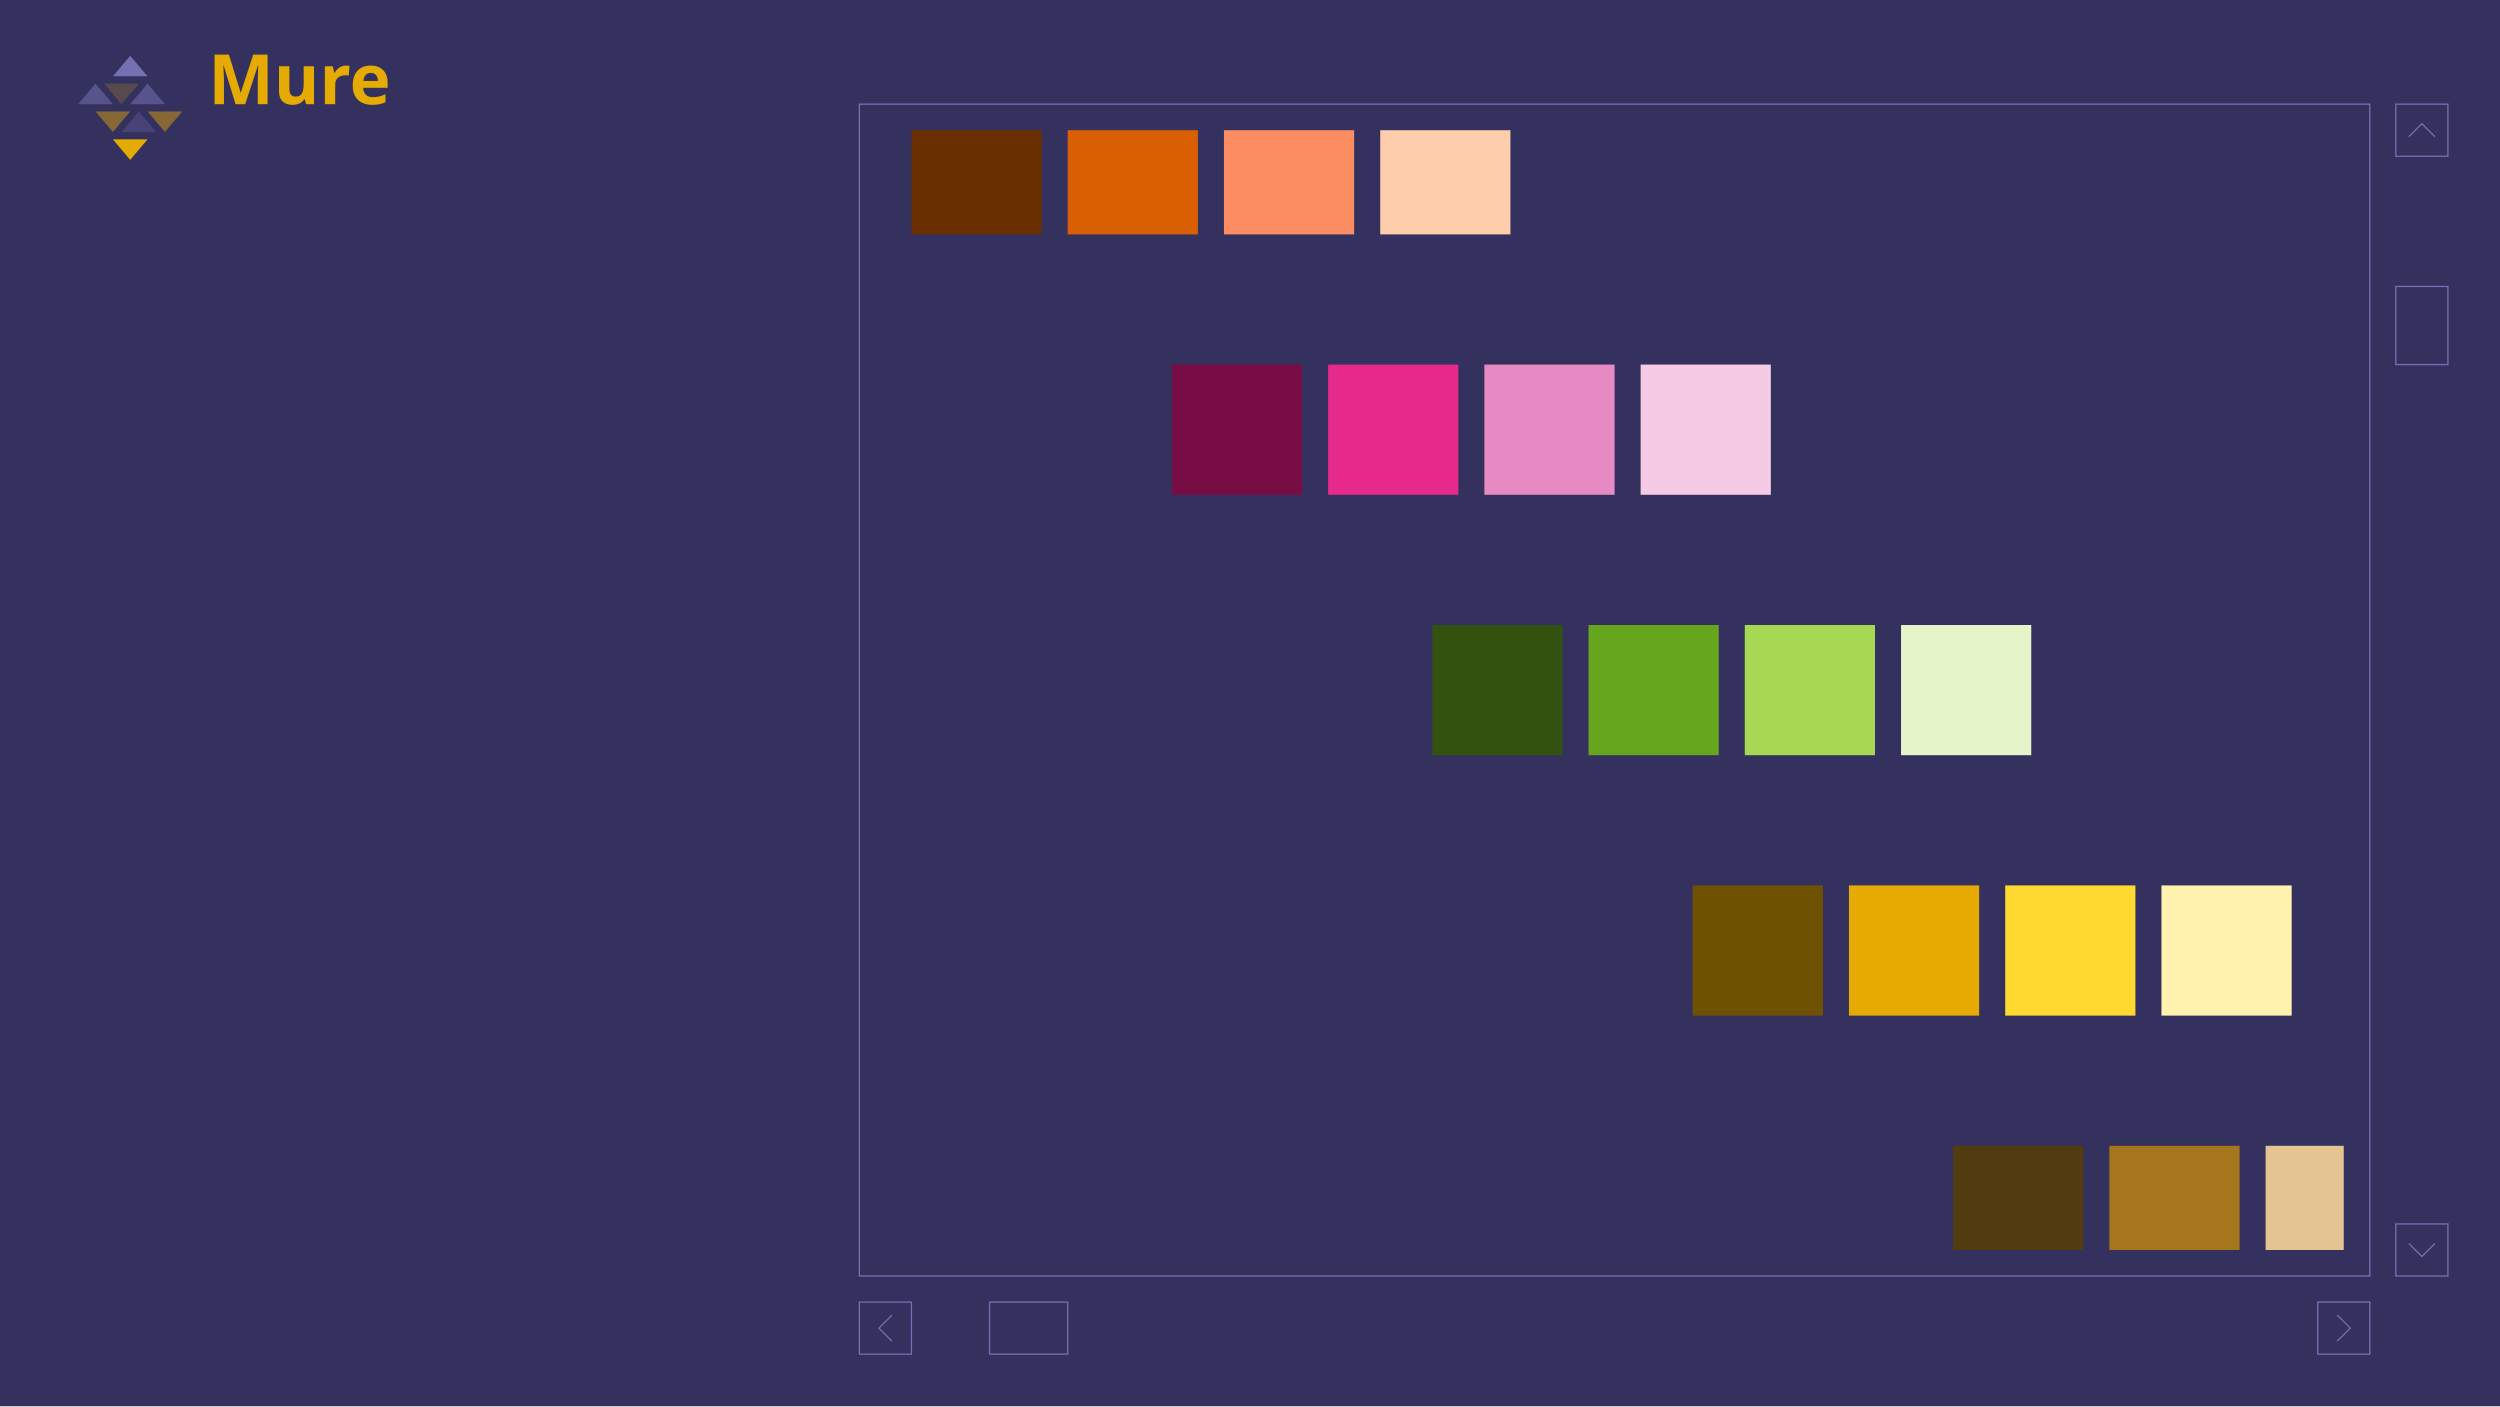
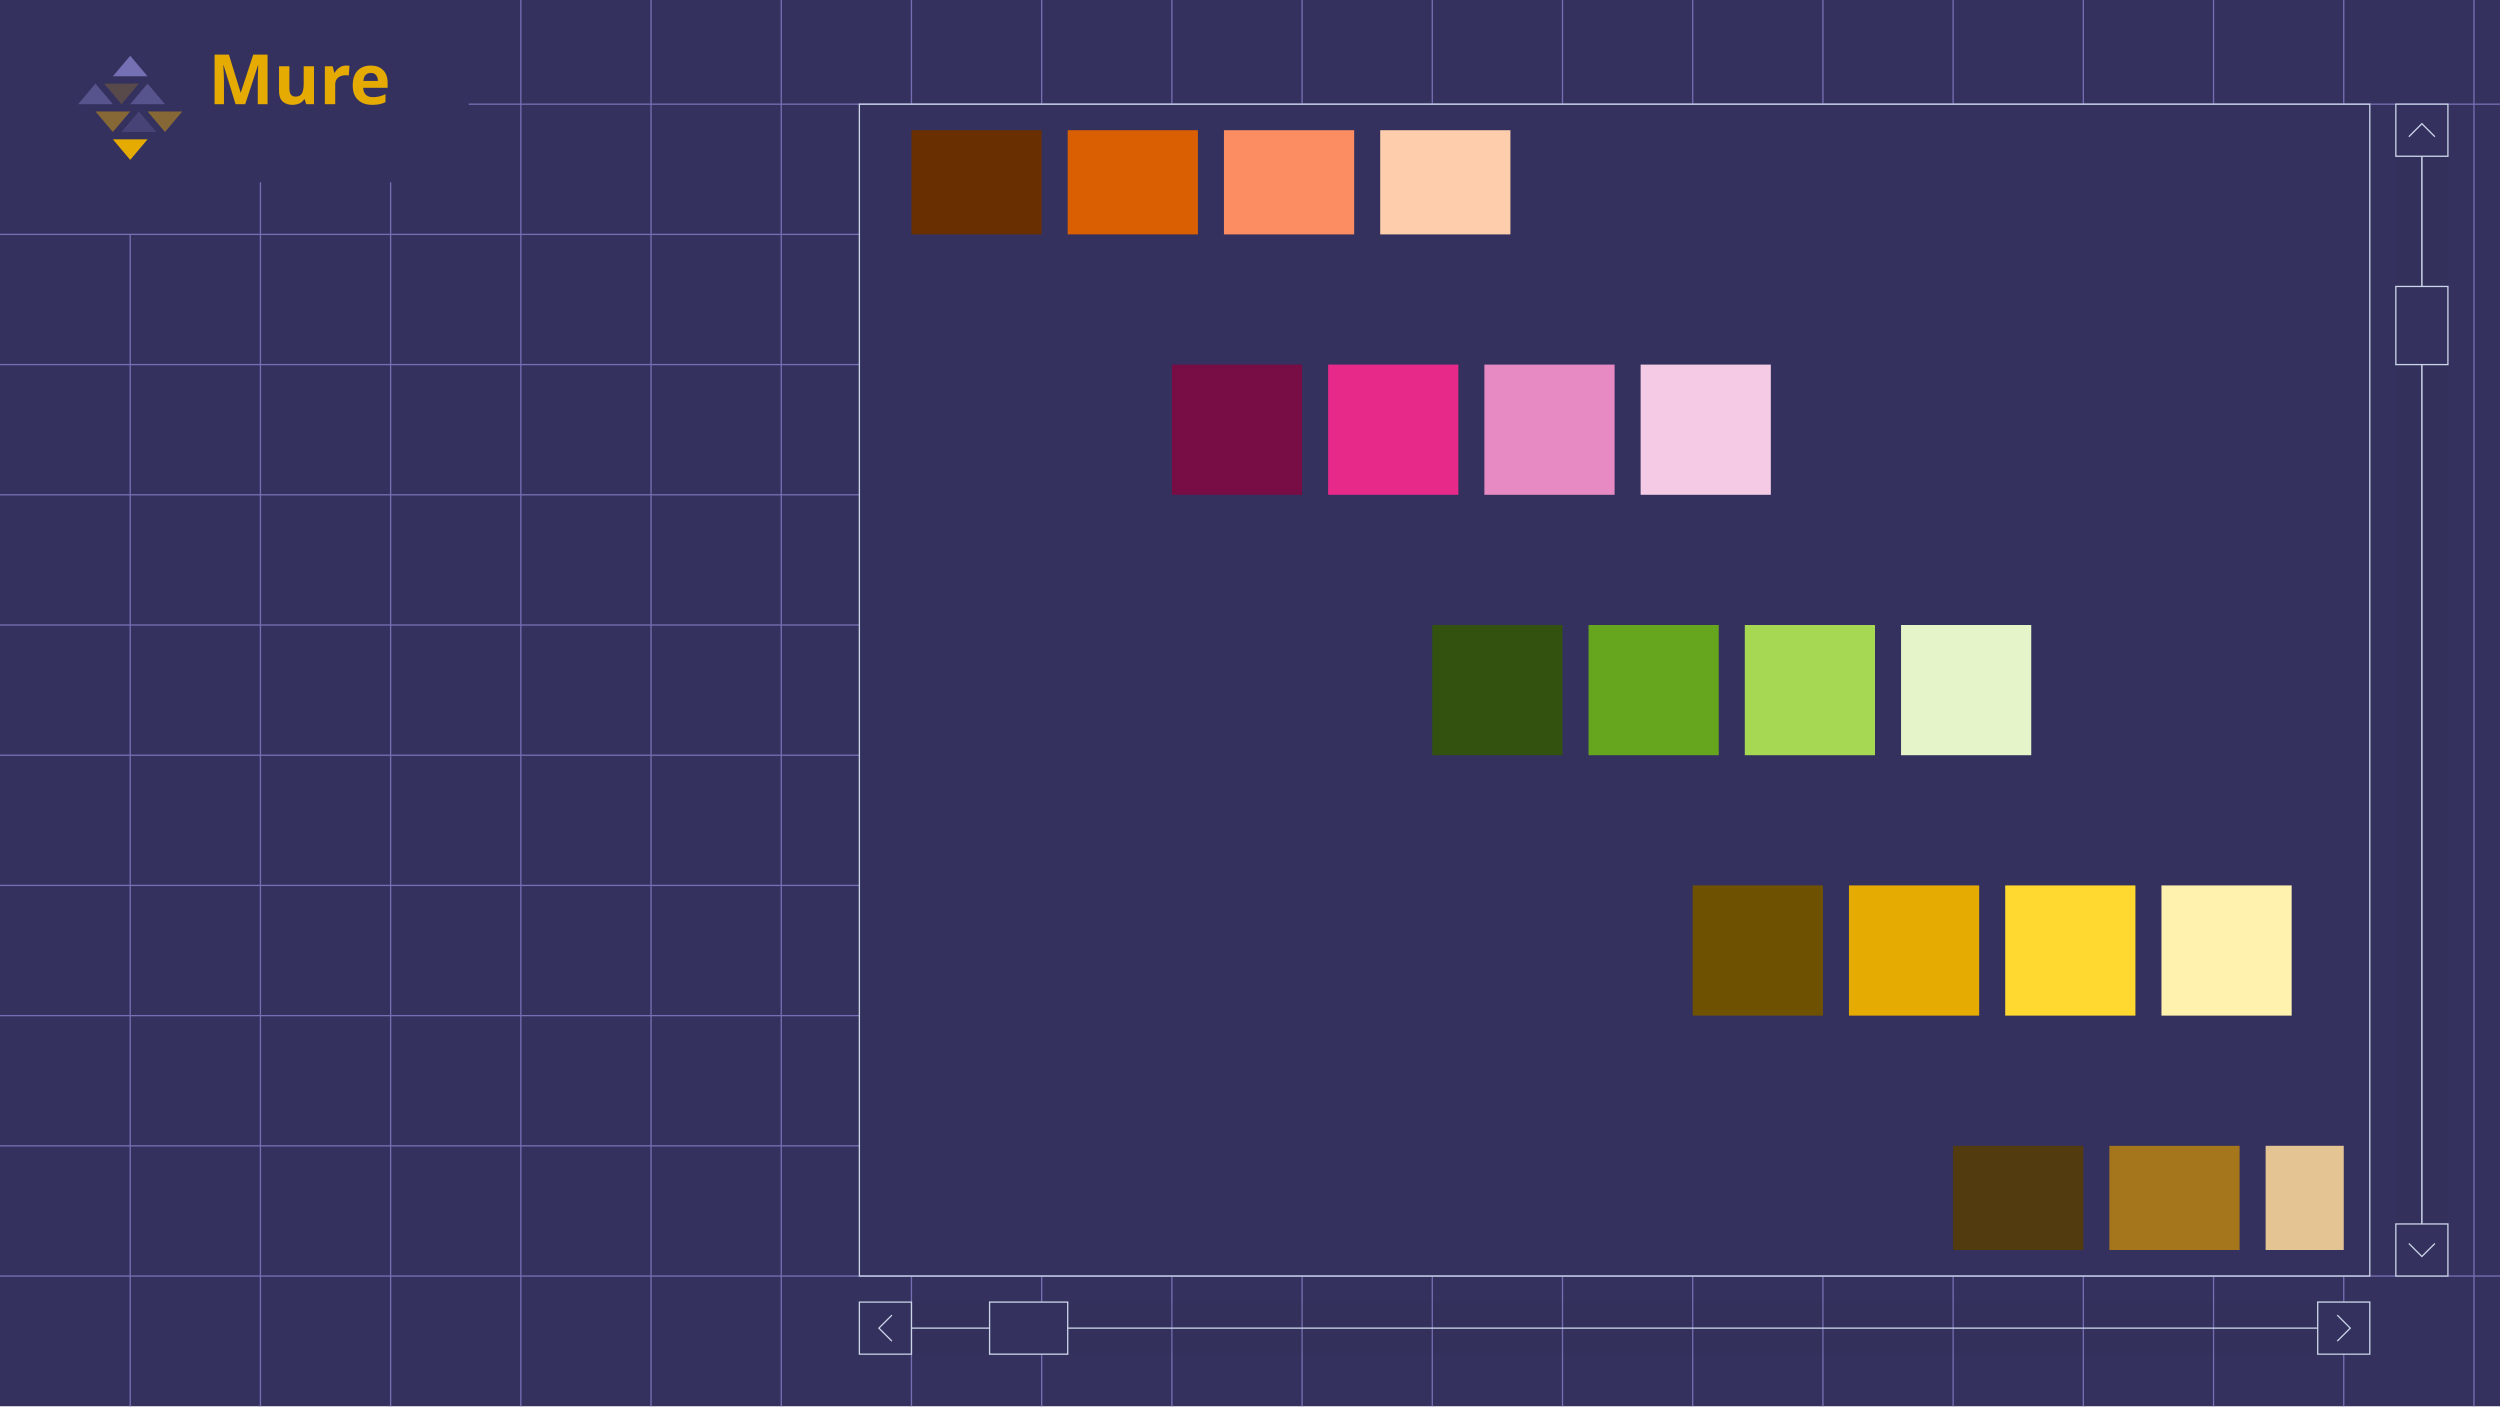
<svg xmlns="http://www.w3.org/2000/svg" id="svg8" version="1.1" viewBox="0 0 1920 1080" height="1080" width="1920">
  <defs id="defs2">
    <clipPath clipPathUnits="userSpaceOnUse" id="clipPath1773">
      <rect style="fill:#cbd5e8;fill-opacity:1;stroke:none;stroke-width:1;stroke-miterlimit:4;stroke-dasharray:none;stroke-dashoffset:0;stroke-opacity:1" id="rect1775" width="1120" height="860" x="680" y="111.25" />
    </clipPath>
  </defs>
  <g id="layer1" transform="translate(0,-11.24998)" style="display:inline">
-     <rect style="fill:#34315e;fill-opacity:1;stroke:none;stroke-width:2.117;stroke-miterlimit:4;stroke-dasharray:none;stroke-dashoffset:0;stroke-opacity:1" id="rect903" width="1920" height="1080" x="0" y="11.25" />
-     <rect style="fill:none;fill-opacity:1;stroke:#7570b3;stroke-width:1;stroke-miterlimit:4;stroke-dasharray:none;stroke-dashoffset:0;stroke-opacity:1" id="rect823" width="1160" height="900" x="660" y="91.25" />
+     <g id="g1328">
+       <rect y="11.25" x="0" height="1080" width="1920" id="rect903" style="fill:#34315e;fill-opacity:1;stroke:none;stroke-width:2.117;stroke-miterlimit:4;stroke-dasharray:none;stroke-dashoffset:0;stroke-opacity:1" />
+       <path id="path930" d="M 500,11.25 V 1091.25" style="fill:none;stroke:#7570b3;stroke-width:1px;stroke-linecap:butt;stroke-linejoin:miter;stroke-opacity:1" />
+       <path style="fill:none;stroke:#7570b3;stroke-width:1px;stroke-linecap:butt;stroke-linejoin:miter;stroke-opacity:1" d="M 600,11.25 V 1091.25" id="path932" />
+       <path style="fill:none;stroke:#7570b3;stroke-width:1px;stroke-linecap:butt;stroke-linejoin:miter;stroke-opacity:1" d="M 400,11.25 V 1091.25" id="path934" />
+       <path id="path936" d="M 300,151.25 V 1091.25" style="fill:none;stroke:#7570b3;stroke-width:1px;stroke-linecap:butt;stroke-linejoin:miter;stroke-opacity:1" />
+       <path style="fill:none;stroke:#7570b3;stroke-width:1px;stroke-linecap:butt;stroke-linejoin:miter;stroke-opacity:1" d="M 200,151.25 V 1091.25" id="path938" />
+       <path id="path940" d="M 100,191.25 V 1091.25" style="fill:none;stroke:#7570b3;stroke-width:1px;stroke-linecap:butt;stroke-linejoin:miter;stroke-opacity:1" />
+       <path id="path942" d="M 1920,91.25 H 360" style="fill:none;stroke:#7570b3;stroke-width:1px;stroke-linecap:butt;stroke-linejoin:miter;stroke-opacity:1" />
+       <path style="fill:none;stroke:#7570b3;stroke-width:1px;stroke-linecap:butt;stroke-linejoin:miter;stroke-opacity:1" d="M 1920,991.25 H 0" id="path953" />
+       <path id="path955" d="M 660,891.25 H 0" style="fill:none;stroke:#7570b3;stroke-width:1px;stroke-linecap:butt;stroke-linejoin:miter;stroke-opacity:1" />
+       <path style="fill:none;stroke:#7570b3;stroke-width:1px;stroke-linecap:butt;stroke-linejoin:miter;stroke-opacity:1" d="M 660,791.25 H 0" id="path957" />
+       <path id="path959" d="M 660,691.25 H 0" style="fill:none;stroke:#7570b3;stroke-width:1px;stroke-linecap:butt;stroke-linejoin:miter;stroke-opacity:1" />
+       <path style="fill:none;stroke:#7570b3;stroke-width:1px;stroke-linecap:butt;stroke-linejoin:miter;stroke-opacity:1" d="M 660,591.25 H 0" id="path961" />
+       <path id="path963" d="M 660,491.25 H 0" style="fill:none;stroke:#7570b3;stroke-width:1px;stroke-linecap:butt;stroke-linejoin:miter;stroke-opacity:1" />
+       <path style="fill:none;stroke:#7570b3;stroke-width:1px;stroke-linecap:butt;stroke-linejoin:miter;stroke-opacity:1" d="M 660,391.25 H 0" id="path965" />
+       <path id="path967" d="M 660,291.25 H 0" style="fill:none;stroke:#7570b3;stroke-width:1px;stroke-linecap:butt;stroke-linejoin:miter;stroke-opacity:1" />
+       <path style="fill:none;stroke:#7570b3;stroke-width:1px;stroke-linecap:butt;stroke-linejoin:miter;stroke-opacity:1" d="M 660,191.25 H 0" id="path969" />
+       <path id="path971" d="m 700,11.25 v 80" style="fill:none;stroke:#7570b3;stroke-width:1px;stroke-linecap:butt;stroke-linejoin:miter;stroke-opacity:1" />
+       <path style="fill:none;stroke:#7570b3;stroke-width:1px;stroke-linecap:butt;stroke-linejoin:miter;stroke-opacity:1" d="m 800,11.25 v 80" id="path973" />
+       <path style="fill:none;stroke:#7570b3;stroke-width:1px;stroke-linecap:butt;stroke-linejoin:miter;stroke-opacity:1" d="m 900,11.25 v 80" id="path975" />
+       <path id="path977" d="m 1000,11.25 v 80" style="fill:none;stroke:#7570b3;stroke-width:1px;stroke-linecap:butt;stroke-linejoin:miter;stroke-opacity:1" />
+       <path style="fill:none;stroke:#7570b3;stroke-width:1px;stroke-linecap:butt;stroke-linejoin:miter;stroke-opacity:1" d="m 1100,11.25 v 80" id="path979" />
+       <path id="path981" d="m 1200,11.25 v 80" style="fill:none;stroke:#7570b3;stroke-width:1px;stroke-linecap:butt;stroke-linejoin:miter;stroke-opacity:1" />
+       <path id="path983" d="m 1300,11.25 v 80" style="fill:none;stroke:#7570b3;stroke-width:1px;stroke-linecap:butt;stroke-linejoin:miter;stroke-opacity:1" />
+       <path style="fill:none;stroke:#7570b3;stroke-width:1px;stroke-linecap:butt;stroke-linejoin:miter;stroke-opacity:1" d="m 1400,11.25 v 80" id="path985" />
+       <path id="path987" d="m 1500,11.25 v 80" style="fill:none;stroke:#7570b3;stroke-width:1px;stroke-linecap:butt;stroke-linejoin:miter;stroke-opacity:1" />
+       <path style="fill:none;stroke:#7570b3;stroke-width:1px;stroke-linecap:butt;stroke-linejoin:miter;stroke-opacity:1" d="m 1600,11.25 v 80" id="path989" />
+       <path style="fill:none;stroke:#7570b3;stroke-width:1px;stroke-linecap:butt;stroke-linejoin:miter;stroke-opacity:1" d="m 1700,11.25 v 80" id="path991" />
+       <path id="path993" d="m 1800,11.25 v 80" style="fill:none;stroke:#7570b3;stroke-width:1px;stroke-linecap:butt;stroke-linejoin:miter;stroke-opacity:1" />
+       <path style="fill:none;stroke:#7570b3;stroke-width:1px;stroke-linecap:butt;stroke-linejoin:miter;stroke-opacity:1" d="M 1900,11.25 V 1091.25" id="path995" />
+       <path style="fill:none;stroke:#7570b3;stroke-width:1px;stroke-linecap:butt;stroke-linejoin:miter;stroke-opacity:1" d="M 700,991.25 V 1091.25" id="path997" />
+       <path id="path999" d="M 800,991.25 V 1091.25" style="fill:none;stroke:#7570b3;stroke-width:1px;stroke-linecap:butt;stroke-linejoin:miter;stroke-opacity:1" />
+       <path id="path1001" d="M 900,991.25 V 1091.25" style="fill:none;stroke:#7570b3;stroke-width:1px;stroke-linecap:butt;stroke-linejoin:miter;stroke-opacity:1" />
+       <path style="fill:none;stroke:#7570b3;stroke-width:1px;stroke-linecap:butt;stroke-linejoin:miter;stroke-opacity:1" d="M 1000,991.25 V 1091.25" id="path1003" />
+       <path id="path1005" d="M 1100,991.25 V 1091.25" style="fill:none;stroke:#7570b3;stroke-width:1px;stroke-linecap:butt;stroke-linejoin:miter;stroke-opacity:1" />
+       <path style="fill:none;stroke:#7570b3;stroke-width:1px;stroke-linecap:butt;stroke-linejoin:miter;stroke-opacity:1" d="M 1200,991.25 V 1091.25" id="path1007" />
+       <path style="fill:none;stroke:#7570b3;stroke-width:1px;stroke-linecap:butt;stroke-linejoin:miter;stroke-opacity:1" d="M 1300,991.25 V 1091.25" id="path1009" />
+       <path id="path1011" d="M 1400,991.25 V 1091.25" style="fill:none;stroke:#7570b3;stroke-width:1px;stroke-linecap:butt;stroke-linejoin:miter;stroke-opacity:1" />
+       <path style="fill:none;stroke:#7570b3;stroke-width:1px;stroke-linecap:butt;stroke-linejoin:miter;stroke-opacity:1" d="M 1500,991.25 V 1091.25" id="path1013" />
+       <path id="path1015" d="M 1600,991.25 V 1091.25" style="fill:none;stroke:#7570b3;stroke-width:1px;stroke-linecap:butt;stroke-linejoin:miter;stroke-opacity:1" />
+       <path id="path1017" d="M 1700,991.25 V 1091.25" style="fill:none;stroke:#7570b3;stroke-width:1px;stroke-linecap:butt;stroke-linejoin:miter;stroke-opacity:1" />
+       <path style="fill:none;stroke:#7570b3;stroke-width:1px;stroke-linecap:butt;stroke-linejoin:miter;stroke-opacity:1" d="M 1800,991.25 V 1091.25" id="path1019" />
+     </g>
+     <rect style="fill:none;fill-opacity:1;stroke:#cbd5e8;stroke-width:1;stroke-miterlimit:4;stroke-dasharray:none;stroke-dashoffset:0;stroke-opacity:1" id="rect823" width="1160" height="900" x="660" y="91.25" />
    <g id="vertical" transform="translate(1595.417,152.375)">
-       <rect style="fill:#34315e;fill-opacity:1;stroke:#7570b3;stroke-width:1;stroke-miterlimit:4;stroke-dasharray:none;stroke-dashoffset:0;stroke-opacity:1" id="rect864" width="40" height="60" x="244.583" y="78.875" data-scrollbar="handle" />
+       <g transform="matrix(0,0.7592593,-1,0,501.0416,-383.1968)" style="display:inline;stroke-width:1.148" id="g899-2" data-scrollbar="track">
+         <rect y="216.458" x="476.875" height="40" width="1080" id="rect895-8" style="fill:#000000;fill-opacity:0.022;stroke:none;stroke-width:1.148;stroke-miterlimit:4;stroke-dasharray:none;stroke-dashoffset:0;stroke-opacity:1" />
+         <path id="path893-3" d="m 1556.875,236.458 h -1080" style="fill:#34315e;fill-opacity:1;stroke:#cbd5e8;stroke-width:1.148;stroke-miterlimit:4;stroke-dasharray:none;stroke-dashoffset:0;stroke-opacity:1" />
+       </g>
+       <rect style="fill:#34315e;fill-opacity:1;stroke:#cbd5e8;stroke-width:1;stroke-miterlimit:4;stroke-dasharray:none;stroke-dashoffset:0;stroke-opacity:1" id="rect864" width="40" height="60" x="244.583" y="78.875" data-scrollbar="handle" />
      <g id="g6020" data-scrollbar="up" transform="matrix(3.779527,0,0,3.779527,-715.4165,-243.6446)">
-         <rect style="fill:#34315e;fill-opacity:1;stroke:#7570b3;stroke-width:0.265;stroke-miterlimit:4;stroke-dasharray:none;stroke-dashoffset:0;stroke-opacity:1" id="rect843" width="10.583" height="10.583" x="254" y="48.292" />
-         <path id="path6016" d="m 256.646,54.906 2.646,-2.646 2.646,2.646" style="fill:#34315e;fill-opacity:1;stroke:#7570b3;stroke-width:0.265;stroke-miterlimit:4;stroke-dasharray:none;stroke-dashoffset:0;stroke-opacity:1" />
+         <rect style="fill:#34315e;fill-opacity:1;stroke:#cbd5e8;stroke-width:0.265;stroke-miterlimit:4;stroke-dasharray:none;stroke-dashoffset:0;stroke-opacity:1" id="rect843" width="10.583" height="10.583" x="254" y="48.292" />
+         <path id="path6016" d="m 256.646,54.906 2.646,-2.646 2.646,2.646" style="fill:#34315e;fill-opacity:1;stroke:#cbd5e8;stroke-width:0.265;stroke-miterlimit:4;stroke-dasharray:none;stroke-dashoffset:0;stroke-opacity:1" />
      </g>
      <g id="g6026" transform="matrix(-3.779525,0,0,-3.779525,1244.583,1021.394)" data-scrollbar="down">
-         <rect y="48.292" x="254" height="10.583" width="10.583" id="rect6022" style="fill:#34315e;fill-opacity:1;stroke:#7570b3;stroke-width:0.265;stroke-miterlimit:4;stroke-dasharray:none;stroke-dashoffset:0;stroke-opacity:1" />
-         <path style="fill:#34315e;fill-opacity:1;stroke:#7570b3;stroke-width:0.265;stroke-miterlimit:4;stroke-dasharray:none;stroke-dashoffset:0;stroke-opacity:1" d="m 256.646,54.906 2.646,-2.646 2.646,2.646" id="path6024" />
+         <rect y="48.292" x="254" height="10.583" width="10.583" id="rect6022" style="fill:#34315e;fill-opacity:1;stroke:#cbd5e8;stroke-width:0.265;stroke-miterlimit:4;stroke-dasharray:none;stroke-dashoffset:0;stroke-opacity:1" />
+         <path style="fill:#34315e;fill-opacity:1;stroke:#cbd5e8;stroke-width:0.265;stroke-miterlimit:4;stroke-dasharray:none;stroke-dashoffset:0;stroke-opacity:1" d="m 256.646,54.906 2.646,-2.646 2.646,2.646" id="path6024" />
      </g>
    </g>
    <g id="horizontal" transform="translate(223.125,794.7917)">
-       <rect y="216.458" x="536.875" height="40" width="60" id="rect872" style="fill:#34315e;fill-opacity:1;stroke:#7570b3;stroke-width:1;stroke-miterlimit:4;stroke-dasharray:none;stroke-dashoffset:0;stroke-opacity:1" data-scrollbar="handle" />
+       <g id="g899" data-scrollbar="track">
+         <rect y="216.458" x="476.875" height="40" width="1080" id="rect895" style="fill:#000000;fill-opacity:0.022;stroke:none;stroke-width:1;stroke-miterlimit:4;stroke-dasharray:none;stroke-dashoffset:0;stroke-opacity:1" />
+         <path id="path893" d="m 1556.875,236.458 h -1080" style="fill:#34315e;fill-opacity:1;stroke:#cbd5e8;stroke-width:1;stroke-miterlimit:4;stroke-dasharray:none;stroke-dashoffset:0;stroke-opacity:1" />
+       </g>
+       <rect y="216.458" x="536.875" height="40" width="60" id="rect872" style="fill:#34315e;fill-opacity:1;stroke:#cbd5e8;stroke-width:1;stroke-miterlimit:4;stroke-dasharray:none;stroke-dashoffset:0;stroke-opacity:1" data-scrollbar="handle" />
      <g id="g6026-8" transform="matrix(0,3.779524,-3.779524,0,1779.394,-743.5407)" data-scrollbar="right">
-         <rect y="48.292" x="254" height="10.583" width="10.583" id="rect6022-6" style="fill:#34315e;fill-opacity:1;stroke:#7570b3;stroke-width:0.265;stroke-miterlimit:4;stroke-dasharray:none;stroke-dashoffset:0;stroke-opacity:1" />
-         <path style="fill:#34315e;fill-opacity:1;stroke:#7570b3;stroke-width:0.265;stroke-miterlimit:4;stroke-dasharray:none;stroke-dashoffset:0;stroke-opacity:1" d="m 256.646,54.906 2.646,-2.646 2.646,2.646" id="path6024-8" />
+         <rect y="48.292" x="254" height="10.583" width="10.583" id="rect6022-6" style="fill:#34315e;fill-opacity:1;stroke:#cbd5e8;stroke-width:0.265;stroke-miterlimit:4;stroke-dasharray:none;stroke-dashoffset:0;stroke-opacity:1" />
+         <path style="fill:#34315e;fill-opacity:1;stroke:#cbd5e8;stroke-width:0.265;stroke-miterlimit:4;stroke-dasharray:none;stroke-dashoffset:0;stroke-opacity:1" d="m 256.646,54.906 2.646,-2.646 2.646,2.646" id="path6024-8" />
      </g>
      <g transform="matrix(0,-3.779525,3.779525,0,254.3555,1216.458)" id="g6053" data-scrollbar="left">
-         <rect style="fill:#34315e;fill-opacity:1;stroke:#7570b3;stroke-width:0.265;stroke-miterlimit:4;stroke-dasharray:none;stroke-dashoffset:0;stroke-opacity:1" id="rect6049" width="10.583" height="10.583" x="254" y="48.292" />
-         <path id="path6051" d="m 256.646,54.906 2.646,-2.646 2.646,2.646" style="fill:#34315e;fill-opacity:1;stroke:#7570b3;stroke-width:0.265;stroke-miterlimit:4;stroke-dasharray:none;stroke-dashoffset:0;stroke-opacity:1" />
+         <rect style="fill:#34315e;fill-opacity:1;stroke:#cbd5e8;stroke-width:0.265;stroke-miterlimit:4;stroke-dasharray:none;stroke-dashoffset:0;stroke-opacity:1" id="rect6049" width="10.583" height="10.583" x="254" y="48.292" />
+         <path id="path6051" d="m 256.646,54.906 2.646,-2.646 2.646,2.646" style="fill:#34315e;fill-opacity:1;stroke:#cbd5e8;stroke-width:0.265;stroke-miterlimit:4;stroke-dasharray:none;stroke-dashoffset:0;stroke-opacity:1" />
      </g>
    </g>
    <rect y="951.25" x="-100" height="40" width="60" id="scrollActiveTemplate" style="fill:#ffd92f;fill-opacity:1;stroke:#e6ab02;stroke-width:1;stroke-miterlimit:4;stroke-dasharray:none;stroke-dashoffset:0;stroke-opacity:1" />
    <rect style="fill:#fff2ae;fill-opacity:1;stroke:#ffd92f;stroke-width:1;stroke-miterlimit:4;stroke-dasharray:none;stroke-dashoffset:0;stroke-opacity:1" id="scrollHoverTemplate" width="60" height="40" x="-100" y="891.25" />
    <text xml:space="preserve" style="font-style:normal;font-weight:normal;font-size:10.583px;line-height:1.25;font-family:sans-serif;letter-spacing:0px;word-spacing:0px;fill:#e6ab02;fill-opacity:1;stroke:none;stroke-width:0.265" x="160" y="91.25" id="text4607">
      <tspan id="tspan4605" x="160" y="91.25" style="font-style:normal;font-variant:normal;font-weight:bold;font-stretch:normal;font-size:53.333px;font-family:'Josefin Sans';-inkscape-font-specification:'Josefin Sans Bold';fill:#e6ab02;stroke-width:0.265">Mure</tspan>
    </text>
    <g transform="matrix(0.16,0,0,0.16,59.04,53.08998)" id="g5970" style="stroke-width:1.654">
      <polygon id="polygon5396" points="172.7,407.3 339.3,407.3 256,506 " class="st0" style="fill:#e6ab02;stroke-width:1.654" />
      <polygon id="polygon5398" points="380.8,372.2 214.1,372.2 297.5,273.5 " class="st1" style="opacity:0.3;fill:#7570b3;stroke-width:1.654;enable-background:new" />
      <polygon id="polygon5400" points="339.3,273.5 506,273.5 422.7,372.2 " class="st2" style="opacity:0.45;fill:#e6ab02;stroke-width:1.654;enable-background:new" />
      <polygon id="polygon5402" points="422.7,238.5 256,238.5 339.3,139.8 " class="st3" style="opacity:0.55;fill:#7570b3;stroke-width:1.654;enable-background:new" />
      <polygon id="polygon5404" points="89.3,273.5 256,273.5 172.7,372.2 " class="st2" style="opacity:0.45;fill:#e6ab02;stroke-width:1.654;enable-background:new" />
      <polygon id="polygon5406" points="172.7,238.5 6,238.5 89.3,139.8 " class="st3" style="opacity:0.55;fill:#7570b3;stroke-width:1.654;enable-background:new" />
      <polygon id="polygon5408" points="130.8,139.8 297.5,139.8 214.1,238.5 " class="st4" style="opacity:0.2;fill:#e6ab02;stroke-width:1.654;enable-background:new" />
      <polygon id="polygon5410" points="339.3,104.7 172.7,104.7 256,6 " class="st5" style="fill:#7570b3;stroke-width:1.654" />
    </g>
    <g id="g1769" clip-path="url(#clipPath1773)">
      <g id="scrollMe">
        <rect style="fill:#0d4e3b;fill-opacity:1;stroke:none;stroke-width:1;stroke-miterlimit:4;stroke-dasharray:none;stroke-dashoffset:0;stroke-opacity:1" id="rect1673" width="100" height="100" x="500" y="-108.75" />
        <rect y="-108.75" x="620" height="100" width="100" id="rect1675" style="fill:#1b9e77;fill-opacity:1;stroke:none;stroke-width:1;stroke-miterlimit:4;stroke-dasharray:none;stroke-dashoffset:0;stroke-opacity:1" />
        <rect y="-108.75" x="740" height="100" width="100" id="rect1677" style="fill:#66c2a5;fill-opacity:1;stroke:none;stroke-width:1;stroke-miterlimit:4;stroke-dasharray:none;stroke-dashoffset:0;stroke-opacity:1" />
        <rect style="fill:#b3e2cd;fill-opacity:1;stroke:none;stroke-width:1;stroke-miterlimit:4;stroke-dasharray:none;stroke-dashoffset:0;stroke-opacity:1" id="rect1679" width="100" height="100" x="860" y="-108.75" />
        <rect y="91.25" x="700" height="100" width="100" id="rect1681" style="fill:#6a2f01;fill-opacity:1;stroke:none;stroke-width:1;stroke-miterlimit:4;stroke-dasharray:none;stroke-dashoffset:0;stroke-opacity:1" />
        <rect style="fill:#d95f02;fill-opacity:1;stroke:none;stroke-width:1;stroke-miterlimit:4;stroke-dasharray:none;stroke-dashoffset:0;stroke-opacity:1" id="rect1683" width="100" height="100" x="820" y="91.25" />
        <rect style="fill:#fc8d62;fill-opacity:1;stroke:none;stroke-width:1;stroke-miterlimit:4;stroke-dasharray:none;stroke-dashoffset:0;stroke-opacity:1" id="rect1685" width="100" height="100" x="940" y="91.25" />
        <rect y="91.25" x="1060" height="100" width="100" id="rect1687" style="fill:#fdcdac;fill-opacity:1;stroke:none;stroke-width:1;stroke-miterlimit:4;stroke-dasharray:none;stroke-dashoffset:0;stroke-opacity:1" />
        <rect y="291.25" x="900" height="100" width="100" id="rect1689" style="fill:#770d44;fill-opacity:1;stroke:none;stroke-width:1;stroke-miterlimit:4;stroke-dasharray:none;stroke-dashoffset:0;stroke-opacity:1" />
        <rect style="fill:#e7298a;fill-opacity:1;stroke:none;stroke-width:1;stroke-miterlimit:4;stroke-dasharray:none;stroke-dashoffset:0;stroke-opacity:1" id="rect1691" width="100" height="100" x="1020" y="291.25" />
        <rect style="fill:#e78ac3;fill-opacity:1;stroke:none;stroke-width:1;stroke-miterlimit:4;stroke-dasharray:none;stroke-dashoffset:0;stroke-opacity:1" id="rect1693" width="100" height="100" x="1140" y="291.25" />
        <rect y="291.25" x="1260" height="100" width="100" id="rect1695" style="fill:#f4cae4;fill-opacity:1;stroke:none;stroke-width:1;stroke-miterlimit:4;stroke-dasharray:none;stroke-dashoffset:0;stroke-opacity:1" />
        <rect style="fill:#33520f;fill-opacity:1;stroke:none;stroke-width:1;stroke-miterlimit:4;stroke-dasharray:none;stroke-dashoffset:0;stroke-opacity:1" id="rect1697" width="100" height="100" x="1100" y="491.25" />
        <rect y="491.25" x="1220" height="100" width="100" id="rect1699" style="fill:#66a61e;fill-opacity:1;stroke:none;stroke-width:1;stroke-miterlimit:4;stroke-dasharray:none;stroke-dashoffset:0;stroke-opacity:1" />
        <rect y="491.25" x="1340" height="100" width="100" id="rect1701" style="fill:#a6d854;fill-opacity:1;stroke:none;stroke-width:1;stroke-miterlimit:4;stroke-dasharray:none;stroke-dashoffset:0;stroke-opacity:1" />
        <rect style="fill:#e6f5c9;fill-opacity:1;stroke:none;stroke-width:1;stroke-miterlimit:4;stroke-dasharray:none;stroke-dashoffset:0;stroke-opacity:1" id="rect1703" width="100" height="100" x="1460" y="491.25" />
        <rect style="fill:#6f5201;fill-opacity:1;stroke:none;stroke-width:1;stroke-miterlimit:4;stroke-dasharray:none;stroke-dashoffset:0;stroke-opacity:1" id="rect1705" width="100" height="100" x="1300" y="691.25" />
        <rect y="691.25" x="1420" height="100" width="100" id="rect1707" style="fill:#e6ab02;fill-opacity:1;stroke:none;stroke-width:1;stroke-miterlimit:4;stroke-dasharray:none;stroke-dashoffset:0;stroke-opacity:1" />
        <rect y="691.25" x="1540" height="100" width="100" id="rect1709" style="fill:#ffd92f;fill-opacity:1;stroke:none;stroke-width:1;stroke-miterlimit:4;stroke-dasharray:none;stroke-dashoffset:0;stroke-opacity:1" />
        <rect style="fill:#fff2ae;fill-opacity:1;stroke:none;stroke-width:1;stroke-miterlimit:4;stroke-dasharray:none;stroke-dashoffset:0;stroke-opacity:1" id="rect1711" width="100" height="100" x="1660" y="691.25" />
        <rect style="fill:#523b0f;fill-opacity:1;stroke:none;stroke-width:1;stroke-miterlimit:4;stroke-dasharray:none;stroke-dashoffset:0;stroke-opacity:1" id="rect1713" width="100" height="100" x="1500" y="891.25" />
        <rect y="891.25" x="1620" height="100" width="100" id="rect1715" style="fill:#a6761d;fill-opacity:1;stroke:none;stroke-width:1;stroke-miterlimit:4;stroke-dasharray:none;stroke-dashoffset:0;stroke-opacity:1" />
        <rect y="891.25" x="1740" height="100" width="100" id="rect1717" style="fill:#e5c494;fill-opacity:1;stroke:none;stroke-width:1;stroke-miterlimit:4;stroke-dasharray:none;stroke-dashoffset:0;stroke-opacity:1" />
        <rect style="fill:#f1e2cc;fill-opacity:1;stroke:none;stroke-width:1;stroke-miterlimit:4;stroke-dasharray:none;stroke-dashoffset:0;stroke-opacity:1" id="rect1719" width="100" height="100" x="1860" y="891.25" />
        <rect y="1091.25" x="1700" height="100" width="100" id="rect1721" style="fill:#333333;fill-opacity:1;stroke:none;stroke-width:1;stroke-miterlimit:4;stroke-dasharray:none;stroke-dashoffset:0;stroke-opacity:1" />
        <rect style="fill:#666666;fill-opacity:1;stroke:none;stroke-width:1;stroke-miterlimit:4;stroke-dasharray:none;stroke-dashoffset:0;stroke-opacity:1" id="rect1723" width="100" height="100" x="1820" y="1091.25" />
        <rect style="fill:#b3b3b3;fill-opacity:1;stroke:none;stroke-width:1;stroke-miterlimit:4;stroke-dasharray:none;stroke-dashoffset:0;stroke-opacity:1" id="rect1725" width="100" height="100" x="1940" y="1091.25" />
        <rect y="1091.25" x="2060" height="100" width="100" id="rect1727" style="fill:#cccccc;fill-opacity:1;stroke:none;stroke-width:1;stroke-miterlimit:4;stroke-dasharray:none;stroke-dashoffset:0;stroke-opacity:1" />
        <rect style="fill:#34315e;fill-opacity:1;stroke:none;stroke-width:1;stroke-miterlimit:4;stroke-dasharray:none;stroke-dashoffset:0;stroke-opacity:1" id="rect1729" width="100" height="100" x="1900" y="1291.25" />
        <rect y="1291.25" x="2020" height="100" width="100" id="rect1731" style="fill:#7570b3;fill-opacity:1;stroke:none;stroke-width:1;stroke-miterlimit:4;stroke-dasharray:none;stroke-dashoffset:0;stroke-opacity:1" />
        <rect y="1291.25" x="2140" height="100" width="100" id="rect1733" style="fill:#8da0cb;fill-opacity:1;stroke:none;stroke-width:1;stroke-miterlimit:4;stroke-dasharray:none;stroke-dashoffset:0;stroke-opacity:1" />
        <rect style="fill:#cbd5e8;fill-opacity:1;stroke:none;stroke-width:1;stroke-miterlimit:4;stroke-dasharray:none;stroke-dashoffset:0;stroke-opacity:1" id="rect1735" width="100" height="100" x="2260" y="1291.25" />
      </g>
    </g>
+     <rect y="831.25" x="-100" height="40" width="60" id="scrollDisableTemplate" style="fill:#34315e;fill-opacity:1;stroke:#7570b3;stroke-width:1;stroke-miterlimit:4;stroke-dasharray:none;stroke-dashoffset:0;stroke-opacity:1" />
  </g>
</svg>
